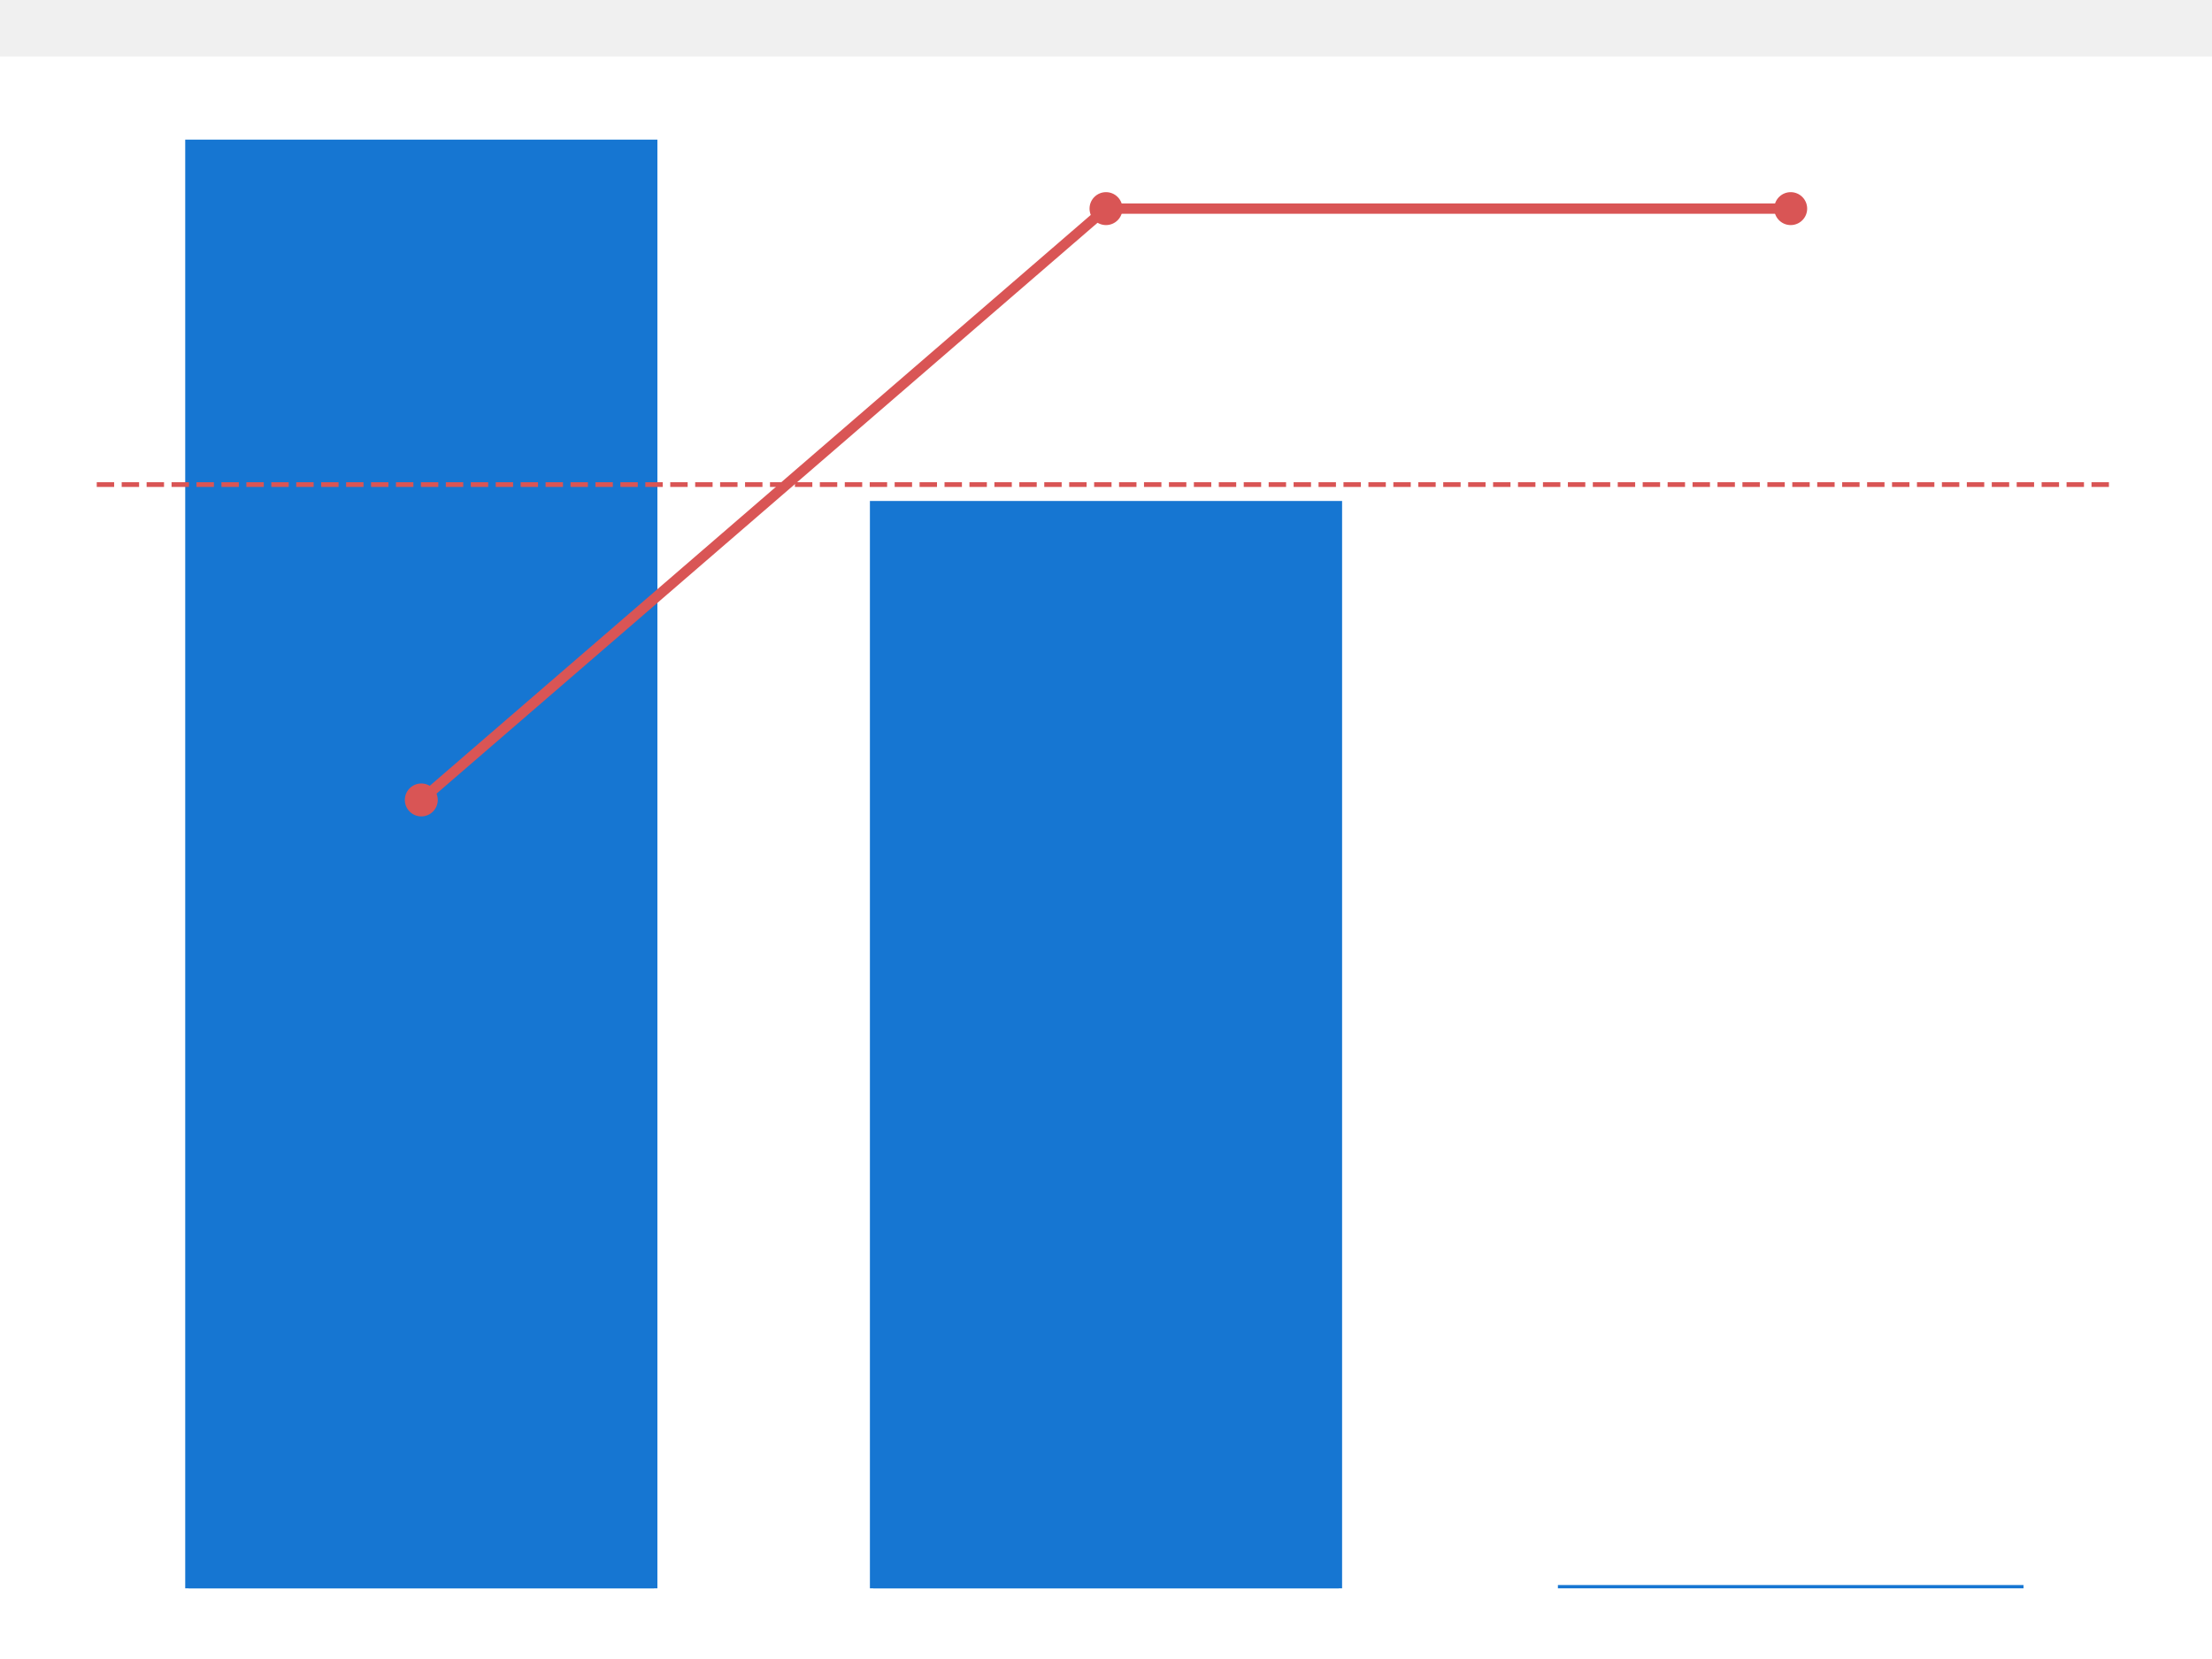
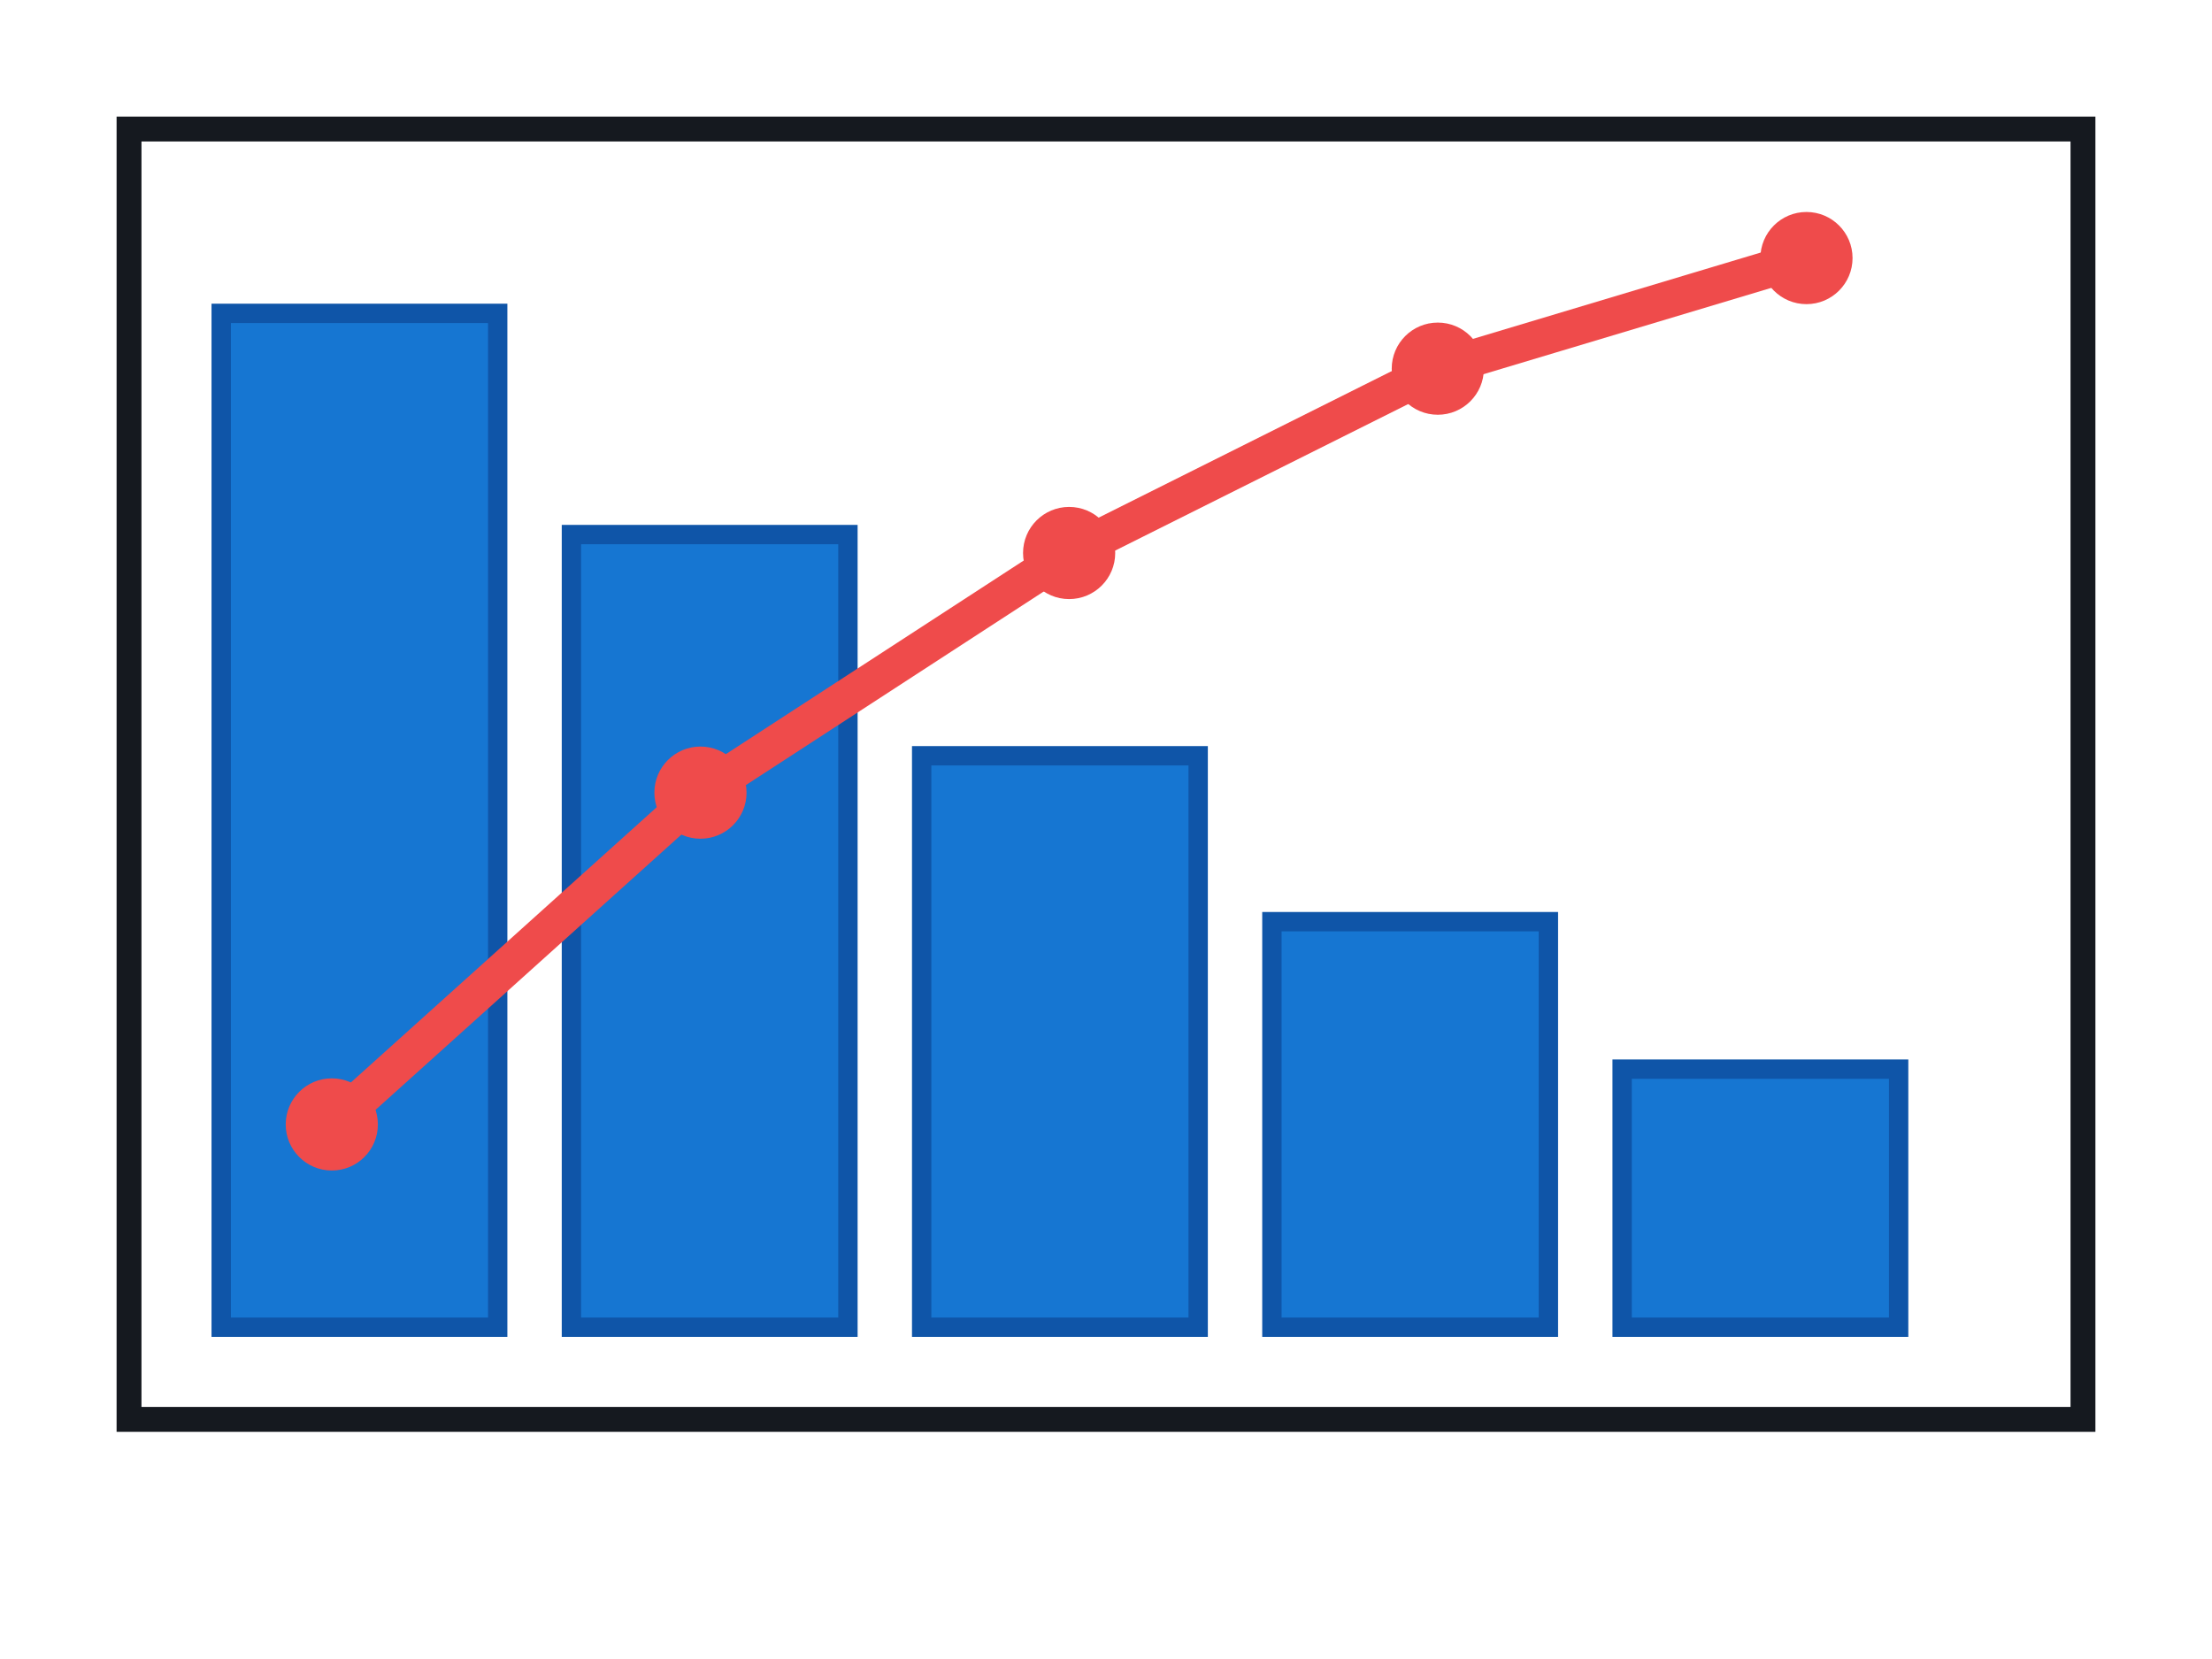
- <svg xmlns="http://www.w3.org/2000/svg" xmlns:xlink="http://www.w3.org/1999/xlink" width="1024" height="768" viewBox="25.7 -12.016 470.177 352.633" version="1.1" preserveAspectRatio="xMidYMid meet">
-   <defs>
-     <style type="text/css">*{stroke-linejoin: round; stroke-linecap: butt}</style>
-   </defs>
-   <g id="figure_1">
-     <g id="patch_1">
-       <path d="M 0 345.6  L 518.4 345.6  L 518.4 0  L 0 0  z " style="fill: #ffffff" />
-     </g>
-     <g id="axes_1">
-       <g id="patch_3">
-         <path d="M 65.768 325.6  L 164.734 325.6  L 164.734 18.362  L 65.768 18.362  z " clip-path="url(#p68edafc316)" style="fill: #1676d2; stroke: #1676d2; stroke-width: 1.4; stroke-linejoin: miter" />
-       </g>
-       <g id="patch_4">
-         <path d="M 211.306 325.6  L 310.272 325.6  L 310.272 95.172  L 211.306 95.172  z " clip-path="url(#p68edafc316)" style="fill: #1676d2; stroke: #1676d2; stroke-width: 1.4; stroke-linejoin: miter" />
-       </g>
-       <g id="patch_5">
-         <path d="M 356.844 325.6  L 455.809 325.6  L 455.809 325.6  L 356.844 325.6  z " clip-path="url(#p68edafc316)" style="fill: #1676d2; stroke: #1676d2; stroke-width: 1.4; stroke-linejoin: miter" />
-       </g>
-     </g>
-     <g id="axes_2">
-       <g id="line2d_19">
-         <path d="M 115.251 158.016  L 260.789 32.327  L 406.327 32.327  " clip-path="url(#p68edafc316)" style="fill: none; stroke: #d95555; stroke-width: 2.2; stroke-linecap: square" />
-         <defs>
-           <path id="mb584fc922d" d="M 0 3  C 0.796 3 1.559 2.684 2.121 2.121  C 2.684 1.559 3 0.796 3 0  C 3 -0.796 2.684 -1.559 2.121 -2.121  C 1.559 -2.684 0.796 -3 0 -3  C -0.796 -3 -1.559 -2.684 -2.121 -2.121  C -2.684 -1.559 -3 -0.796 -3 0  C -3 0.796 -2.684 1.559 -2.121 2.121  C -1.559 2.684 -0.796 3 0 3  z " style="stroke: #d95555" />
-         </defs>
-         <g clip-path="url(#p68edafc316)">
-           <use xlink:href="#mb584fc922d" x="115.251" y="158.016" style="fill: #d95555; stroke: #d95555" />
-           <use xlink:href="#mb584fc922d" x="260.789" y="32.327" style="fill: #d95555; stroke: #d95555" />
-           <use xlink:href="#mb584fc922d" x="406.327" y="32.327" style="fill: #d95555; stroke: #d95555" />
-         </g>
-       </g>
-       <g id="line2d_20">
-         <path d="M 46.266 90.982  L 475.311 90.982  " clip-path="url(#p68edafc316)" style="fill: none; stroke-dasharray: 3.7,1.6; stroke-dashoffset: 0; stroke: #d95555" />
-       </g>
-     </g>
-   </g>
-   <defs>
-     <clipPath id="p68edafc316">
-       <rect x="46.266" y="3" width="429.046" height="322.6" />
-     </clipPath>
-   </defs>
+ <svg xmlns="http://www.w3.org/2000/svg" width="1024" height="768" viewBox="0 0 120 90" preserveAspectRatio="xMidYMid meet">
+   <rect x="0" y="0" width="120" height="90" fill="#ffffff" />
+   <rect x="7" y="7" width="106" height="70" fill="#ffffff" stroke="#15191f" stroke-width="1.35" />
+   <rect x="12" y="17" width="15" height="55" fill="#1676d2" stroke="#0f55a8" stroke-width="1.05" />
+   <rect x="31" y="29" width="15" height="43" fill="#1676d2" stroke="#0f55a8" stroke-width="1.05" />
+   <rect x="50" y="41" width="15" height="31" fill="#1676d2" stroke="#0f55a8" stroke-width="1.05" />
+   <rect x="69" y="50" width="15" height="22" fill="#1676d2" stroke="#0f55a8" stroke-width="1.05" />
+   <rect x="88" y="58" width="15" height="14" fill="#1676d2" stroke="#0f55a8" stroke-width="1.05" />
+   <polyline points="18,61 38,43 58,30 78,20 98,14" fill="none" stroke="#ef4b4b" stroke-width="2" stroke-linecap="round" stroke-linejoin="round" />
+   <circle cx="18" cy="61" r="2.5" fill="#ef4b4b" />
+   <circle cx="38" cy="43" r="2.5" fill="#ef4b4b" />
+   <circle cx="58" cy="30" r="2.5" fill="#ef4b4b" />
+   <circle cx="78" cy="20" r="2.5" fill="#ef4b4b" />
+   <circle cx="98" cy="14" r="2.5" fill="#ef4b4b" />
</svg>
